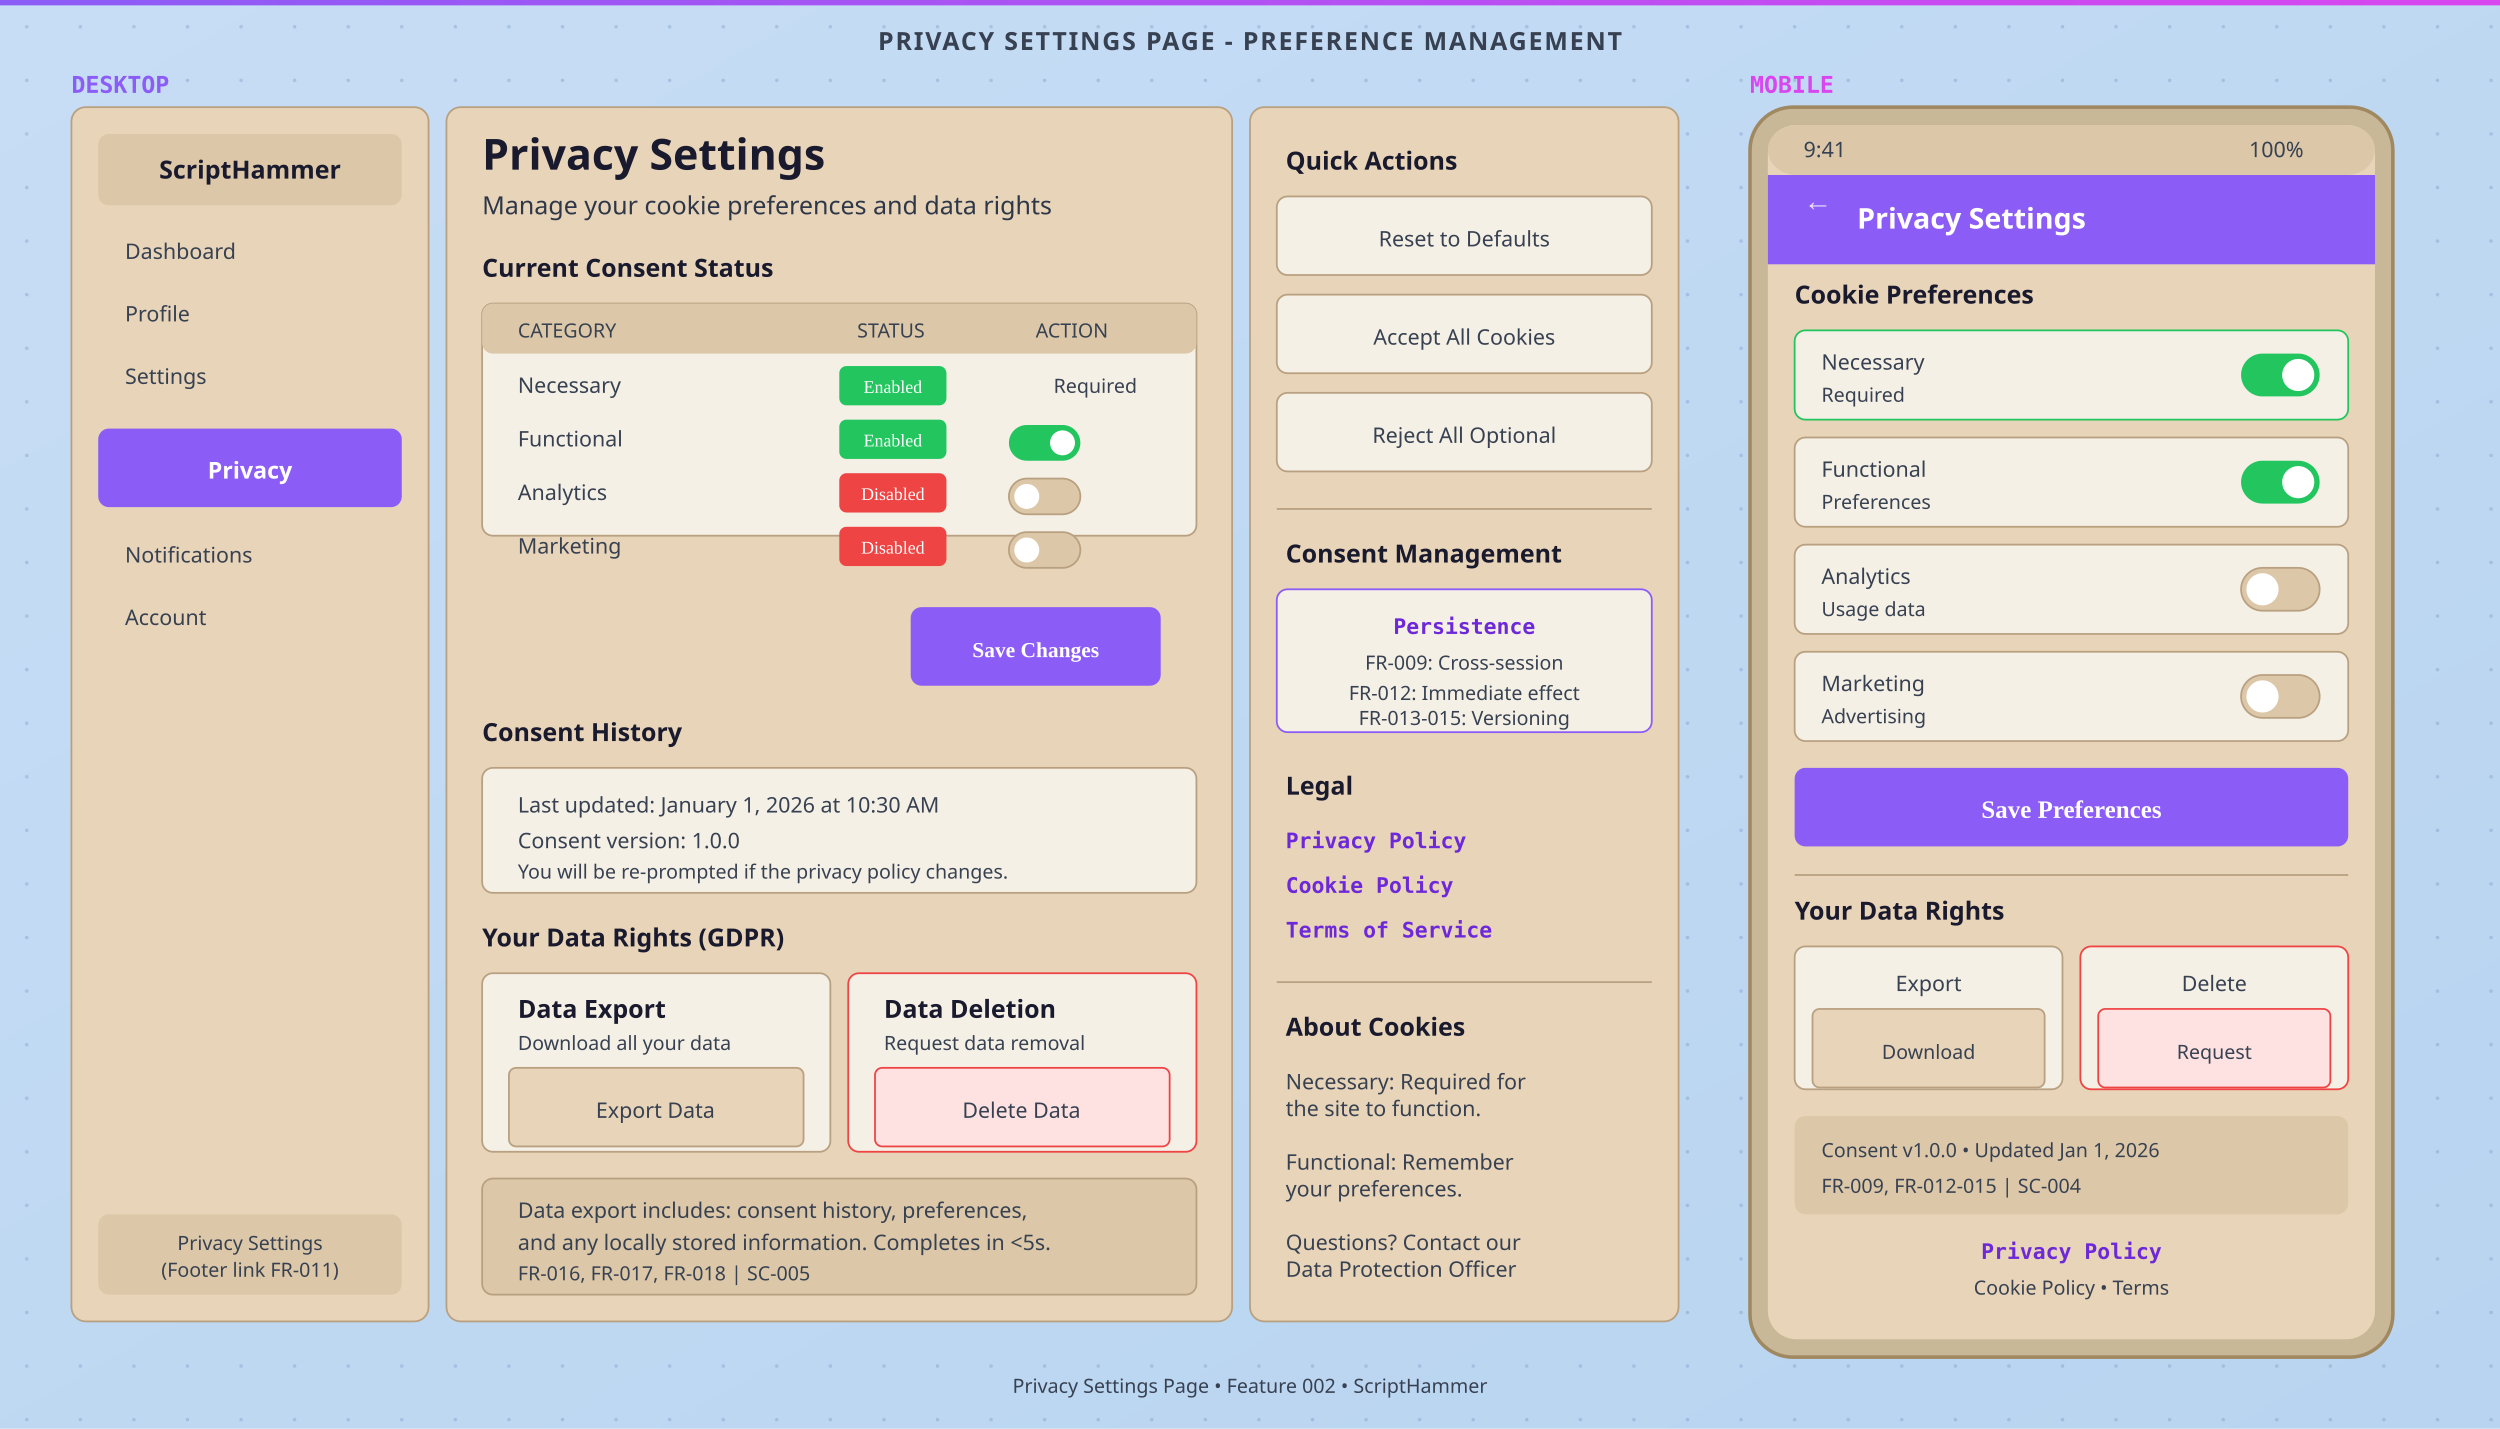
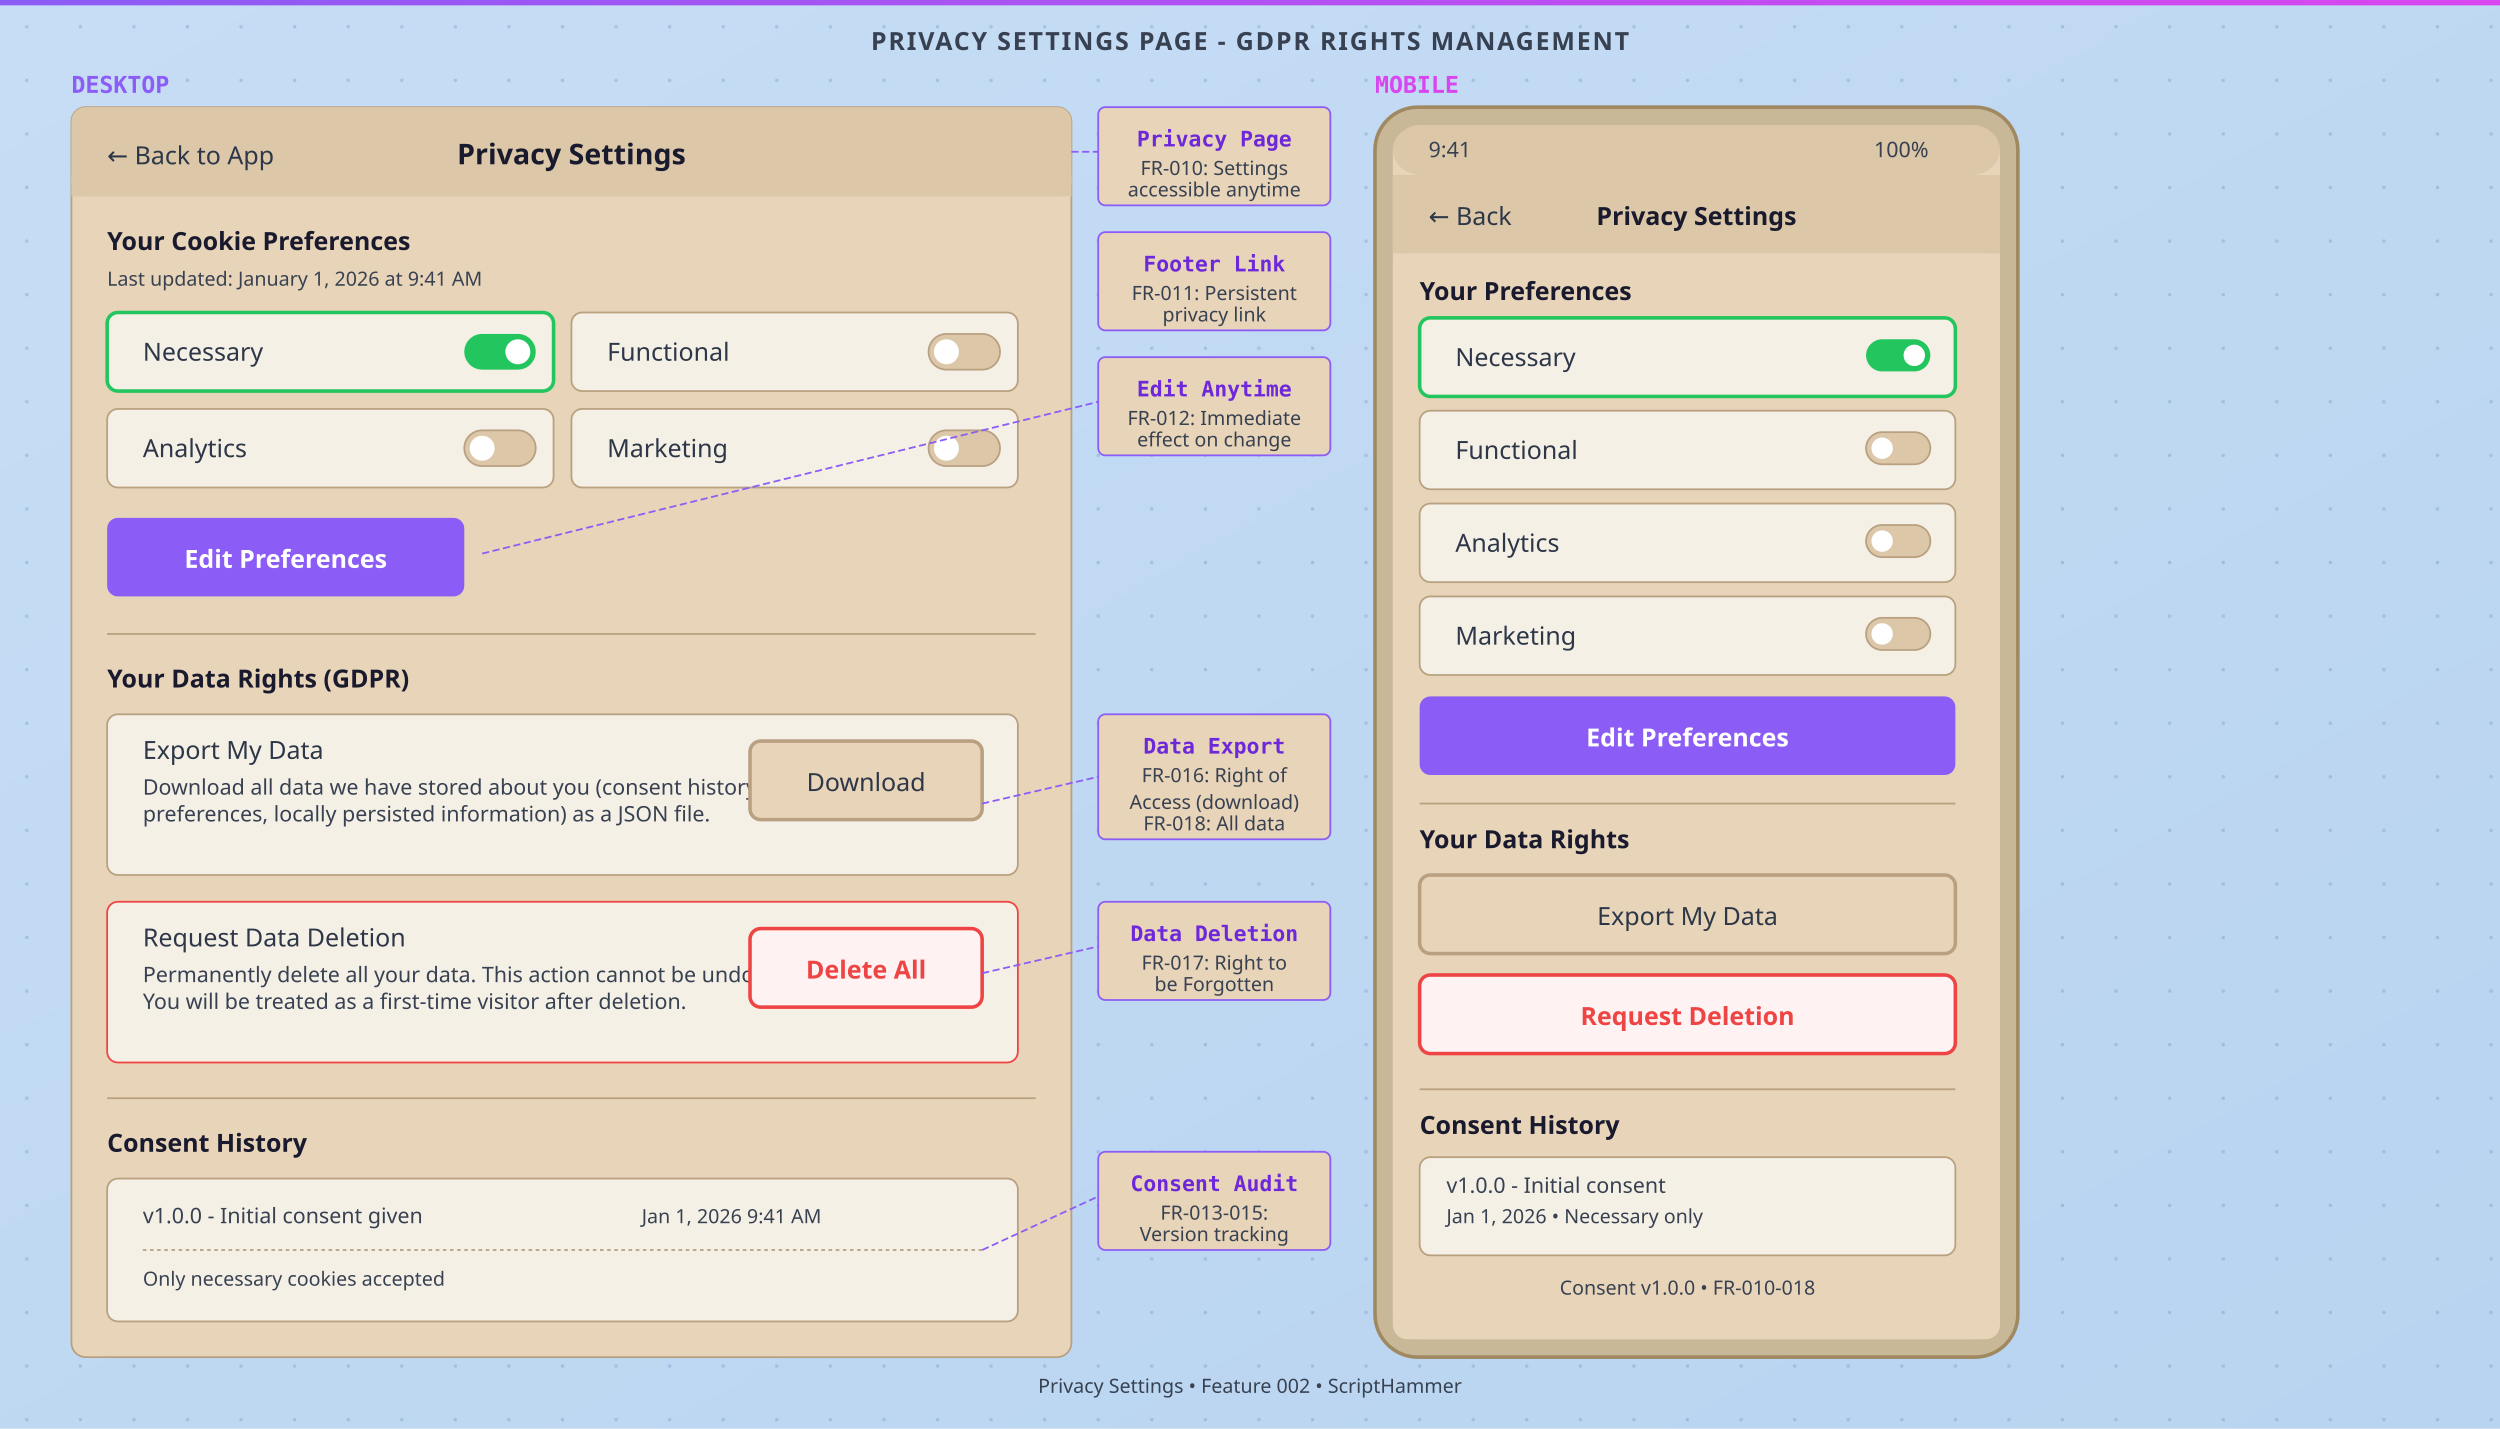
<svg xmlns="http://www.w3.org/2000/svg" viewBox="0 0 1400 800" width="1400" height="800">
  <defs>
    <linearGradient id="bgGrad" x1="0%" y1="0%" x2="100%" y2="100%">
      <stop offset="0%" style="stop-color:#c7ddf5" />
      <stop offset="100%" style="stop-color:#b8d4f0" />
    </linearGradient>
    <linearGradient id="accentGrad" x1="0%" y1="0%" x2="100%" y2="0%">
      <stop offset="0%" style="stop-color:#8b5cf6" />
      <stop offset="100%" style="stop-color:#d946ef" />
    </linearGradient>
    <style>
      .heading-lg { fill: #1a1a2e; font-family: system-ui, sans-serif; font-size: 24px; font-weight: 800; }
      .heading { fill: #1a1a2e; font-family: system-ui, sans-serif; font-size: 16px; font-weight: 700; }
      .heading-sm { fill: #1a1a2e; font-family: system-ui, sans-serif; font-size: 14px; font-weight: 700; }
      .text-md { fill: #2d3748; font-family: system-ui, sans-serif; font-size: 14px; font-weight: 500; }
      .text-sm { fill: #374151; font-family: system-ui, sans-serif; font-size: 12px; font-weight: 500; }
      .text-muted { fill: #374151; font-family: system-ui, sans-serif; font-size: 11px; font-weight: 500; }
      .annotation { fill: #6d28d9; font-family: monospace; font-size: 12px; font-weight: 600; }
      .label-desktop { fill: #8b5cf6; font-family: monospace; font-size: 13px; font-weight: bold; }
      .label-mobile { fill: #d946ef; font-family: monospace; font-size: 13px; font-weight: bold; }
    </style>
  </defs>
  <rect width="1400" height="800" fill="url(#bgGrad)" />
  <g opacity="0.35">
    <pattern id="dots" width="30" height="30" patternUnits="userSpaceOnUse">
      <circle cx="15" cy="15" r="1" fill="#6b8cba" />
    </pattern>
    <rect width="1400" height="800" fill="url(#dots)" />
  </g>
  <rect x="0" y="0" width="1400" height="3" fill="url(#accentGrad)" />
-   <text x="700" y="28" text-anchor="middle" font-family="system-ui, sans-serif" font-size="14" font-weight="600" fill="#374151" letter-spacing="1">PRIVACY SETTINGS PAGE - PREFERENCE MANAGEMENT</text>
+   <text x="700" y="28" text-anchor="middle" font-family="system-ui, sans-serif" font-size="14" font-weight="600" fill="#374151" letter-spacing="1">PRIVACY SETTINGS PAGE - GDPR RIGHTS MANAGEMENT</text>
  <text x="40" y="52" class="label-desktop">DESKTOP</text>
  <g id="desktop-view">
-     <rect x="40" y="60" width="200" height="680" rx="8" fill="#e8d4b8" stroke="#b8a080" stroke-width="1" />
-     <rect x="55" y="75" width="170" height="40" rx="6" fill="#dcc8a8" />
-     <text x="140" y="100" text-anchor="middle" class="heading-sm">ScriptHammer</text>
-     <text x="70" y="145" class="text-sm">Dashboard</text>
-     <text x="70" y="180" class="text-sm">Profile</text>
-     <text x="70" y="215" class="text-sm">Settings</text>
-     <rect x="55" y="240" width="170" height="44" rx="6" fill="#8b5cf6" />
-     <text x="140" y="268" text-anchor="middle" fill="#fff" font-family="system-ui" font-size="13" font-weight="600">Privacy</text>
-     <text x="70" y="315" class="text-sm">Notifications</text>
-     <text x="70" y="350" class="text-sm">Account</text>
-     <rect x="55" y="680" width="170" height="45" rx="6" fill="#dcc8a8" />
-     <text x="140" y="700" text-anchor="middle" class="text-muted">Privacy Settings</text>
-     <text x="140" y="715" text-anchor="middle" class="text-muted">(Footer link FR-011)</text>
-     <rect x="250" y="60" width="440" height="680" rx="8" fill="#e8d4b8" stroke="#b8a080" stroke-width="1" />
-     <text x="270" y="95" class="heading-lg">Privacy Settings</text>
-     <text x="270" y="120" class="text-md">Manage your cookie preferences and data rights</text>
-     <text x="270" y="155" class="heading-sm">Current Consent Status</text>
-     <rect x="270" y="170" width="400" height="130" rx="6" fill="#f5f0e6" stroke="#b8a080" />
-     <rect x="270" y="170" width="400" height="28" rx="6" fill="#dcc8a8" />
-     <text x="290" y="189" class="text-muted">CATEGORY</text>
-     <text x="480" y="189" class="text-muted">STATUS</text>
-     <text x="580" y="189" class="text-muted">ACTION</text>
-     <text x="290" y="220" class="text-sm">Necessary</text>
-     <rect x="470" y="205" width="60" height="22" rx="4" fill="#22c55e" />
-     <text x="500" y="220" text-anchor="middle" fill="#fff" font-size="10">Enabled</text>
-     <text x="590" y="220" class="text-muted">Required</text>
-     <text x="290" y="250" class="text-sm">Functional</text>
-     <rect x="470" y="235" width="60" height="22" rx="4" fill="#22c55e" />
-     <text x="500" y="250" text-anchor="middle" fill="#fff" font-size="10">Enabled</text>
-     <rect x="565" y="238" width="40" height="20" rx="10" fill="#22c55e" />
-     <circle cx="595" cy="248" r="7" fill="#fff" />
-     <text x="290" y="280" class="text-sm">Analytics</text>
-     <rect x="470" y="265" width="60" height="22" rx="4" fill="#ef4444" />
-     <text x="500" y="280" text-anchor="middle" fill="#fff" font-size="10">Disabled</text>
-     <rect x="565" y="268" width="40" height="20" rx="10" fill="#dcc8a8" stroke="#b8a080" />
-     <circle cx="575" cy="278" r="7" fill="#fff" />
-     <text x="290" y="310" class="text-sm">Marketing</text>
-     <rect x="470" y="295" width="60" height="22" rx="4" fill="#ef4444" />
-     <text x="500" y="310" text-anchor="middle" fill="#fff" font-size="10">Disabled</text>
-     <rect x="565" y="298" width="40" height="20" rx="10" fill="#dcc8a8" stroke="#b8a080" />
-     <circle cx="575" cy="308" r="7" fill="#fff" />
-     <rect x="510" y="340" width="140" height="44" rx="6" fill="#8b5cf6" />
-     <text x="580" y="368" text-anchor="middle" fill="#fff" font-size="12" font-weight="600">Save Changes</text>
-     <text x="270" y="415" class="heading-sm">Consent History</text>
-     <rect x="270" y="430" width="400" height="70" rx="6" fill="#f5f0e6" stroke="#b8a080" />
-     <text x="290" y="455" class="text-sm">Last updated: January 1, 2026 at 10:30 AM</text>
-     <text x="290" y="475" class="text-sm">Consent version: 1.0.0</text>
-     <text x="290" y="492" class="text-muted">You will be re-prompted if the privacy policy changes.</text>
-     <text x="270" y="530" class="heading-sm">Your Data Rights (GDPR)</text>
-     <rect x="270" y="545" width="195" height="100" rx="6" fill="#f5f0e6" stroke="#b8a080" />
-     <text x="290" y="570" class="heading-sm">Data Export</text>
-     <text x="290" y="588" class="text-muted">Download all your data</text>
-     <rect x="285" y="598" width="165" height="44" rx="4" fill="#e8d4b8" stroke="#b8a080" />
-     <text x="367" y="626" text-anchor="middle" class="text-sm">Export Data</text>
-     <rect x="475" y="545" width="195" height="100" rx="6" fill="#f5f0e6" stroke="#ef4444" />
-     <text x="495" y="570" class="heading-sm">Data Deletion</text>
-     <text x="495" y="588" class="text-muted">Request data removal</text>
-     <rect x="490" y="598" width="165" height="44" rx="4" fill="#fee2e2" stroke="#ef4444" />
-     <text x="572" y="626" text-anchor="middle" class="text-sm" fill="#ef4444">Delete Data</text>
-     <rect x="270" y="660" width="400" height="65" rx="6" fill="#dcc8a8" stroke="#b8a080" />
-     <text x="290" y="682" class="text-sm">Data export includes: consent history, preferences,</text>
-     <text x="290" y="700" class="text-sm">and any locally stored information. Completes in &lt;5s.</text>
-     <text x="290" y="717" class="text-muted">FR-016, FR-017, FR-018 | SC-005</text>
-     <rect x="700" y="60" width="240" height="680" rx="8" fill="#e8d4b8" stroke="#b8a080" stroke-width="1" />
-     <text x="720" y="95" class="heading-sm">Quick Actions</text>
-     <rect x="715" y="110" width="210" height="44" rx="6" fill="#f5f0e6" stroke="#b8a080" />
-     <text x="820" y="138" text-anchor="middle" class="text-sm">Reset to Defaults</text>
-     <rect x="715" y="165" width="210" height="44" rx="6" fill="#f5f0e6" stroke="#b8a080" />
-     <text x="820" y="193" text-anchor="middle" class="text-sm">Accept All Cookies</text>
-     <rect x="715" y="220" width="210" height="44" rx="6" fill="#f5f0e6" stroke="#b8a080" />
-     <text x="820" y="248" text-anchor="middle" class="text-sm">Reject All Optional</text>
-     <line x1="715" y1="285" x2="925" y2="285" stroke="#b8a080" stroke-width="1" />
-     <text x="720" y="315" class="heading-sm">Consent Management</text>
-     <rect x="715" y="330" width="210" height="80" rx="6" fill="#f5f0e6" stroke="#8b5cf6" />
-     <text x="820" y="355" text-anchor="middle" class="annotation">Persistence</text>
-     <text x="820" y="375" text-anchor="middle" class="text-muted">FR-009: Cross-session</text>
-     <text x="820" y="392" text-anchor="middle" class="text-muted">FR-012: Immediate effect</text>
-     <text x="820" y="406" text-anchor="middle" class="text-muted">FR-013-015: Versioning</text>
-     <text x="720" y="445" class="heading-sm">Legal</text>
-     <text x="720" y="475" class="annotation">Privacy Policy</text>
-     <text x="720" y="500" class="annotation">Cookie Policy</text>
-     <text x="720" y="525" class="annotation">Terms of Service</text>
-     <line x1="715" y1="550" x2="925" y2="550" stroke="#b8a080" stroke-width="1" />
-     <text x="720" y="580" class="heading-sm">About Cookies</text>
-     <text x="720" y="610" class="text-sm">Necessary: Required for</text>
-     <text x="720" y="625" class="text-sm">the site to function.</text>
-     <text x="720" y="655" class="text-sm">Functional: Remember</text>
-     <text x="720" y="670" class="text-sm">your preferences.</text>
-     <text x="720" y="700" class="text-sm">Questions? Contact our</text>
-     <text x="720" y="715" class="text-sm">Data Protection Officer</text>
+     <rect x="40" y="60" width="560" height="700" rx="8" fill="#e8d4b8" stroke="#b8a080" stroke-width="1" />
+     <rect x="40" y="60" width="560" height="50" rx="8" fill="#dcc8a8" />
+     <rect x="40" y="98" width="560" height="12" fill="#dcc8a8" />
+     <text x="60" y="92" class="text-md" fill="#8b5cf6">← Back to App</text>
+     <text x="320" y="92" text-anchor="middle" class="heading">Privacy Settings</text>
+     <text x="60" y="140" class="heading-sm">Your Cookie Preferences</text>
+     <text x="60" y="160" class="text-muted">Last updated: January 1, 2026 at 9:41 AM</text>
+     <g id="consent-status">
+       <rect x="60" y="175" width="250" height="44" rx="6" fill="#f5f0e6" stroke="#22c55e" stroke-width="2" />
+       <text x="80" y="202" class="text-md">Necessary</text>
+       <rect x="260" y="187" width="40" height="20" rx="10" fill="#22c55e" />
+       <circle cx="290" cy="197" r="7" fill="#fff" />
+       <rect x="320" y="175" width="250" height="44" rx="6" fill="#f5f0e6" stroke="#b8a080" stroke-width="1" />
+       <text x="340" y="202" class="text-md">Functional</text>
+       <rect x="520" y="187" width="40" height="20" rx="10" fill="#dcc8a8" stroke="#b8a080" />
+       <circle cx="530" cy="197" r="7" fill="#fff" />
+       <rect x="60" y="229" width="250" height="44" rx="6" fill="#f5f0e6" stroke="#b8a080" stroke-width="1" />
+       <text x="80" y="256" class="text-md">Analytics</text>
+       <rect x="260" y="241" width="40" height="20" rx="10" fill="#dcc8a8" stroke="#b8a080" />
+       <circle cx="270" cy="251" r="7" fill="#fff" />
+       <rect x="320" y="229" width="250" height="44" rx="6" fill="#f5f0e6" stroke="#b8a080" stroke-width="1" />
+       <text x="340" y="256" class="text-md">Marketing</text>
+       <rect x="520" y="241" width="40" height="20" rx="10" fill="#dcc8a8" stroke="#b8a080" />
+       <circle cx="530" cy="251" r="7" fill="#fff" />
+     </g>
+     <rect x="60" y="290" width="200" height="44" rx="6" fill="#8b5cf6" />
+     <text x="160" y="318" text-anchor="middle" fill="#fff" font-family="system-ui" font-size="14" font-weight="600">Edit Preferences</text>
+     <line x1="60" y1="355" x2="580" y2="355" stroke="#b8a080" stroke-width="1" />
+     <text x="60" y="385" class="heading-sm">Your Data Rights (GDPR)</text>
+     <rect x="60" y="400" width="510" height="90" rx="6" fill="#f5f0e6" stroke="#b8a080" stroke-width="1" />
+     <text x="80" y="425" class="text-md" font-weight="600">Export My Data</text>
+     <text x="80" y="445" class="text-sm">Download all data we have stored about you (consent history,</text>
+     <text x="80" y="460" class="text-sm">preferences, locally persisted information) as a JSON file.</text>
+     <rect x="420" y="415" width="130" height="44" rx="6" fill="#e8d4b8" stroke="#b8a080" stroke-width="2" />
+     <text x="485" y="443" text-anchor="middle" class="text-md">Download</text>
+     <rect x="60" y="505" width="510" height="90" rx="6" fill="#f5f0e6" stroke="#ef4444" stroke-width="1" />
+     <text x="80" y="530" class="text-md" font-weight="600">Request Data Deletion</text>
+     <text x="80" y="550" class="text-sm">Permanently delete all your data. This action cannot be undone.</text>
+     <text x="80" y="565" class="text-sm">You will be treated as a first-time visitor after deletion.</text>
+     <rect x="420" y="520" width="130" height="44" rx="6" fill="#fef2f2" stroke="#ef4444" stroke-width="2" />
+     <text x="485" y="548" text-anchor="middle" fill="#ef4444" font-family="system-ui" font-size="14" font-weight="600">Delete All</text>
+     <line x1="60" y1="615" x2="580" y2="615" stroke="#b8a080" stroke-width="1" />
+     <text x="60" y="645" class="heading-sm">Consent History</text>
+     <rect x="60" y="660" width="510" height="80" rx="6" fill="#f5f0e6" stroke="#b8a080" stroke-width="1" />
+     <text x="80" y="685" class="text-sm">v1.0.0 - Initial consent given</text>
+     <text x="460" y="685" text-anchor="end" class="text-muted">Jan 1, 2026 9:41 AM</text>
+     <line x1="80" y1="700" x2="550" y2="700" stroke="#b8a080" stroke-width="1" stroke-dasharray="2,2" />
+     <text x="80" y="720" class="text-muted">Only necessary cookies accepted</text>
  </g>
-   <text x="980" y="52" class="label-mobile">MOBILE</text>
-   <g id="mobile-view" transform="translate(980, 60)">
+   <g id="annotations">
+     <rect x="615" y="60" width="130" height="55" rx="4" fill="#e8d4b8" stroke="#8b5cf6" stroke-width="1" />
+     <text x="680" y="82" text-anchor="middle" class="annotation">Privacy Page</text>
+     <text x="680" y="98" text-anchor="middle" class="text-muted">FR-010: Settings</text>
+     <text x="680" y="110" text-anchor="middle" class="text-muted">accessible anytime</text>
+     <rect x="615" y="130" width="130" height="55" rx="4" fill="#e8d4b8" stroke="#8b5cf6" stroke-width="1" />
+     <text x="680" y="152" text-anchor="middle" class="annotation">Footer Link</text>
+     <text x="680" y="168" text-anchor="middle" class="text-muted">FR-011: Persistent</text>
+     <text x="680" y="180" text-anchor="middle" class="text-muted">privacy link</text>
+     <rect x="615" y="200" width="130" height="55" rx="4" fill="#e8d4b8" stroke="#8b5cf6" stroke-width="1" />
+     <text x="680" y="222" text-anchor="middle" class="annotation">Edit Anytime</text>
+     <text x="680" y="238" text-anchor="middle" class="text-muted">FR-012: Immediate</text>
+     <text x="680" y="250" text-anchor="middle" class="text-muted">effect on change</text>
+     <rect x="615" y="400" width="130" height="70" rx="4" fill="#e8d4b8" stroke="#8b5cf6" stroke-width="1" />
+     <text x="680" y="422" text-anchor="middle" class="annotation">Data Export</text>
+     <text x="680" y="438" text-anchor="middle" class="text-muted">FR-016: Right of</text>
+     <text x="680" y="453" text-anchor="middle" class="text-muted">Access (download)</text>
+     <text x="680" y="465" text-anchor="middle" class="text-muted">FR-018: All data</text>
+     <rect x="615" y="505" width="130" height="55" rx="4" fill="#e8d4b8" stroke="#8b5cf6" stroke-width="1" />
+     <text x="680" y="527" text-anchor="middle" class="annotation">Data Deletion</text>
+     <text x="680" y="543" text-anchor="middle" class="text-muted">FR-017: Right to</text>
+     <text x="680" y="555" text-anchor="middle" class="text-muted">be Forgotten</text>
+     <rect x="615" y="645" width="130" height="55" rx="4" fill="#e8d4b8" stroke="#8b5cf6" stroke-width="1" />
+     <text x="680" y="667" text-anchor="middle" class="annotation">Consent Audit</text>
+     <text x="680" y="683" text-anchor="middle" class="text-muted">FR-013-015:</text>
+     <text x="680" y="695" text-anchor="middle" class="text-muted">Version tracking</text>
+   </g>
+   <text x="770" y="52" class="label-mobile">MOBILE</text>
+   <g id="mobile-view" transform="translate(770, 60)">
    <rect x="0" y="0" width="360" height="700" rx="24" fill="#c8b898" stroke="#a08860" stroke-width="2" />
    <rect x="10" y="10" width="340" height="680" rx="16" fill="#e8d4b8" />
    <rect x="10" y="10" width="340" height="28" rx="16" fill="#dcc8a8" />
    <text x="30" y="28" class="text-sm">9:41</text>
    <text x="310" y="28" text-anchor="end" class="text-sm">100%</text>
-     <rect x="10" y="38" width="340" height="50" fill="#8b5cf6" />
-     <text x="30" y="58" fill="rgba(255,255,255,0.8)" font-size="16">←</text>
-     <text x="60" y="68" fill="#fff" font-family="system-ui" font-size="16" font-weight="700">Privacy Settings</text>
-     <text x="25" y="110" class="heading-sm">Cookie Preferences</text>
-     <rect x="25" y="125" width="310" height="50" rx="6" fill="#f5f0e6" stroke="#22c55e" />
-     <text x="40" y="147" class="text-sm" font-weight="600">Necessary</text>
-     <text x="40" y="165" class="text-muted">Required</text>
-     <rect x="275" y="138" width="44" height="24" rx="12" fill="#22c55e" />
-     <circle cx="307" cy="150" r="9" fill="#fff" />
-     <rect x="25" y="185" width="310" height="50" rx="6" fill="#f5f0e6" stroke="#b8a080" />
-     <text x="40" y="207" class="text-sm" font-weight="600">Functional</text>
-     <text x="40" y="225" class="text-muted">Preferences</text>
-     <rect x="275" y="198" width="44" height="24" rx="12" fill="#22c55e" />
-     <circle cx="307" cy="210" r="9" fill="#fff" />
-     <rect x="25" y="245" width="310" height="50" rx="6" fill="#f5f0e6" stroke="#b8a080" />
-     <text x="40" y="267" class="text-sm" font-weight="600">Analytics</text>
-     <text x="40" y="285" class="text-muted">Usage data</text>
-     <rect x="275" y="258" width="44" height="24" rx="12" fill="#dcc8a8" stroke="#b8a080" />
-     <circle cx="287" cy="270" r="9" fill="#fff" />
-     <rect x="25" y="305" width="310" height="50" rx="6" fill="#f5f0e6" stroke="#b8a080" />
-     <text x="40" y="327" class="text-sm" font-weight="600">Marketing</text>
-     <text x="40" y="345" class="text-muted">Advertising</text>
-     <rect x="275" y="318" width="44" height="24" rx="12" fill="#dcc8a8" stroke="#b8a080" />
-     <circle cx="287" cy="330" r="9" fill="#fff" />
-     <rect x="25" y="370" width="310" height="44" rx="6" fill="#8b5cf6" />
-     <text x="180" y="398" text-anchor="middle" fill="#fff" font-size="14" font-weight="600">Save Preferences</text>
-     <line x1="25" y1="430" x2="335" y2="430" stroke="#b8a080" stroke-width="1" />
-     <text x="25" y="455" class="heading-sm">Your Data Rights</text>
-     <rect x="25" y="470" width="150" height="80" rx="6" fill="#f5f0e6" stroke="#b8a080" />
-     <text x="100" y="495" text-anchor="middle" class="text-sm" font-weight="600">Export</text>
-     <rect x="35" y="505" width="130" height="44" rx="4" fill="#e8d4b8" stroke="#b8a080" />
-     <text x="100" y="533" text-anchor="middle" class="text-muted">Download</text>
-     <rect x="185" y="470" width="150" height="80" rx="6" fill="#f5f0e6" stroke="#ef4444" />
-     <text x="260" y="495" text-anchor="middle" class="text-sm" font-weight="600">Delete</text>
-     <rect x="195" y="505" width="130" height="44" rx="4" fill="#fee2e2" stroke="#ef4444" />
-     <text x="260" y="533" text-anchor="middle" class="text-muted" fill="#ef4444">Request</text>
-     <rect x="25" y="565" width="310" height="55" rx="6" fill="#dcc8a8" />
-     <text x="40" y="588" class="text-muted">Consent v1.0.0 • Updated Jan 1, 2026</text>
-     <text x="40" y="608" class="text-muted">FR-009, FR-012-015 | SC-004</text>
-     <text x="180" y="645" text-anchor="middle" class="annotation">Privacy Policy</text>
-     <text x="180" y="665" text-anchor="middle" class="text-muted">Cookie Policy • Terms</text>
+     <rect x="10" y="38" width="340" height="44" fill="#dcc8a8" />
+     <text x="30" y="66" class="text-md" fill="#8b5cf6">← Back</text>
+     <text x="180" y="66" text-anchor="middle" class="heading-sm">Privacy Settings</text>
+     <rect x="10" y="82" width="340" height="608" rx="8" fill="#e8d4b8" />
+     <text x="25" y="108" class="heading-sm">Your Preferences</text>
+     <rect x="25" y="118" width="300" height="44" rx="6" fill="#f5f0e6" stroke="#22c55e" stroke-width="2" />
+     <text x="45" y="145" class="text-md">Necessary</text>
+     <rect x="275" y="130" width="36" height="18" rx="9" fill="#22c55e" />
+     <circle cx="302" cy="139" r="6" fill="#fff" />
+     <rect x="25" y="170" width="300" height="44" rx="6" fill="#f5f0e6" stroke="#b8a080" />
+     <text x="45" y="197" class="text-md">Functional</text>
+     <rect x="275" y="182" width="36" height="18" rx="9" fill="#dcc8a8" stroke="#b8a080" />
+     <circle cx="284" cy="191" r="6" fill="#fff" />
+     <rect x="25" y="222" width="300" height="44" rx="6" fill="#f5f0e6" stroke="#b8a080" />
+     <text x="45" y="249" class="text-md">Analytics</text>
+     <rect x="275" y="234" width="36" height="18" rx="9" fill="#dcc8a8" stroke="#b8a080" />
+     <circle cx="284" cy="243" r="6" fill="#fff" />
+     <rect x="25" y="274" width="300" height="44" rx="6" fill="#f5f0e6" stroke="#b8a080" />
+     <text x="45" y="301" class="text-md">Marketing</text>
+     <rect x="275" y="286" width="36" height="18" rx="9" fill="#dcc8a8" stroke="#b8a080" />
+     <circle cx="284" cy="295" r="6" fill="#fff" />
+     <rect x="25" y="330" width="300" height="44" rx="6" fill="#8b5cf6" />
+     <text x="175" y="358" text-anchor="middle" fill="#fff" font-family="system-ui" font-size="14" font-weight="600">Edit Preferences</text>
+     <line x1="25" y1="390" x2="325" y2="390" stroke="#b8a080" stroke-width="1" />
+     <text x="25" y="415" class="heading-sm">Your Data Rights</text>
+     <rect x="25" y="430" width="300" height="44" rx="6" fill="#e8d4b8" stroke="#b8a080" stroke-width="2" />
+     <text x="175" y="458" text-anchor="middle" class="text-md">Export My Data</text>
+     <rect x="25" y="486" width="300" height="44" rx="6" fill="#fef2f2" stroke="#ef4444" stroke-width="2" />
+     <text x="175" y="514" text-anchor="middle" fill="#ef4444" font-family="system-ui" font-size="14" font-weight="600">Request Deletion</text>
+     <line x1="25" y1="550" x2="325" y2="550" stroke="#b8a080" stroke-width="1" />
+     <text x="25" y="575" class="heading-sm">Consent History</text>
+     <rect x="25" y="588" width="300" height="55" rx="6" fill="#f5f0e6" stroke="#b8a080" />
+     <text x="40" y="608" class="text-sm">v1.0.0 - Initial consent</text>
+     <text x="40" y="625" class="text-muted">Jan 1, 2026 • Necessary only</text>
+     <text x="175" y="665" text-anchor="middle" class="text-muted">Consent v1.0.0 • FR-010-018</text>
  </g>
-   <text x="700" y="780" text-anchor="middle" class="text-muted">Privacy Settings Page • Feature 002 • ScriptHammer</text>
+   <text x="700" y="780" text-anchor="middle" class="text-muted">Privacy Settings • Feature 002 • ScriptHammer</text>
+   <g id="leader-lines">
+     <line x1="600" y1="85" x2="615" y2="85" stroke="#8b5cf6" stroke-width="1" stroke-dasharray="4,2" />
+     <line x1="270" y1="310" x2="615" y2="225" stroke="#8b5cf6" stroke-width="1" stroke-dasharray="4,2" />
+     <line x1="550" y1="450" x2="615" y2="435" stroke="#8b5cf6" stroke-width="1" stroke-dasharray="4,2" />
+     <line x1="550" y1="545" x2="615" y2="530" stroke="#8b5cf6" stroke-width="1" stroke-dasharray="4,2" />
+     <line x1="550" y1="700" x2="615" y2="670" stroke="#8b5cf6" stroke-width="1" stroke-dasharray="4,2" />
+   </g>
</svg>
